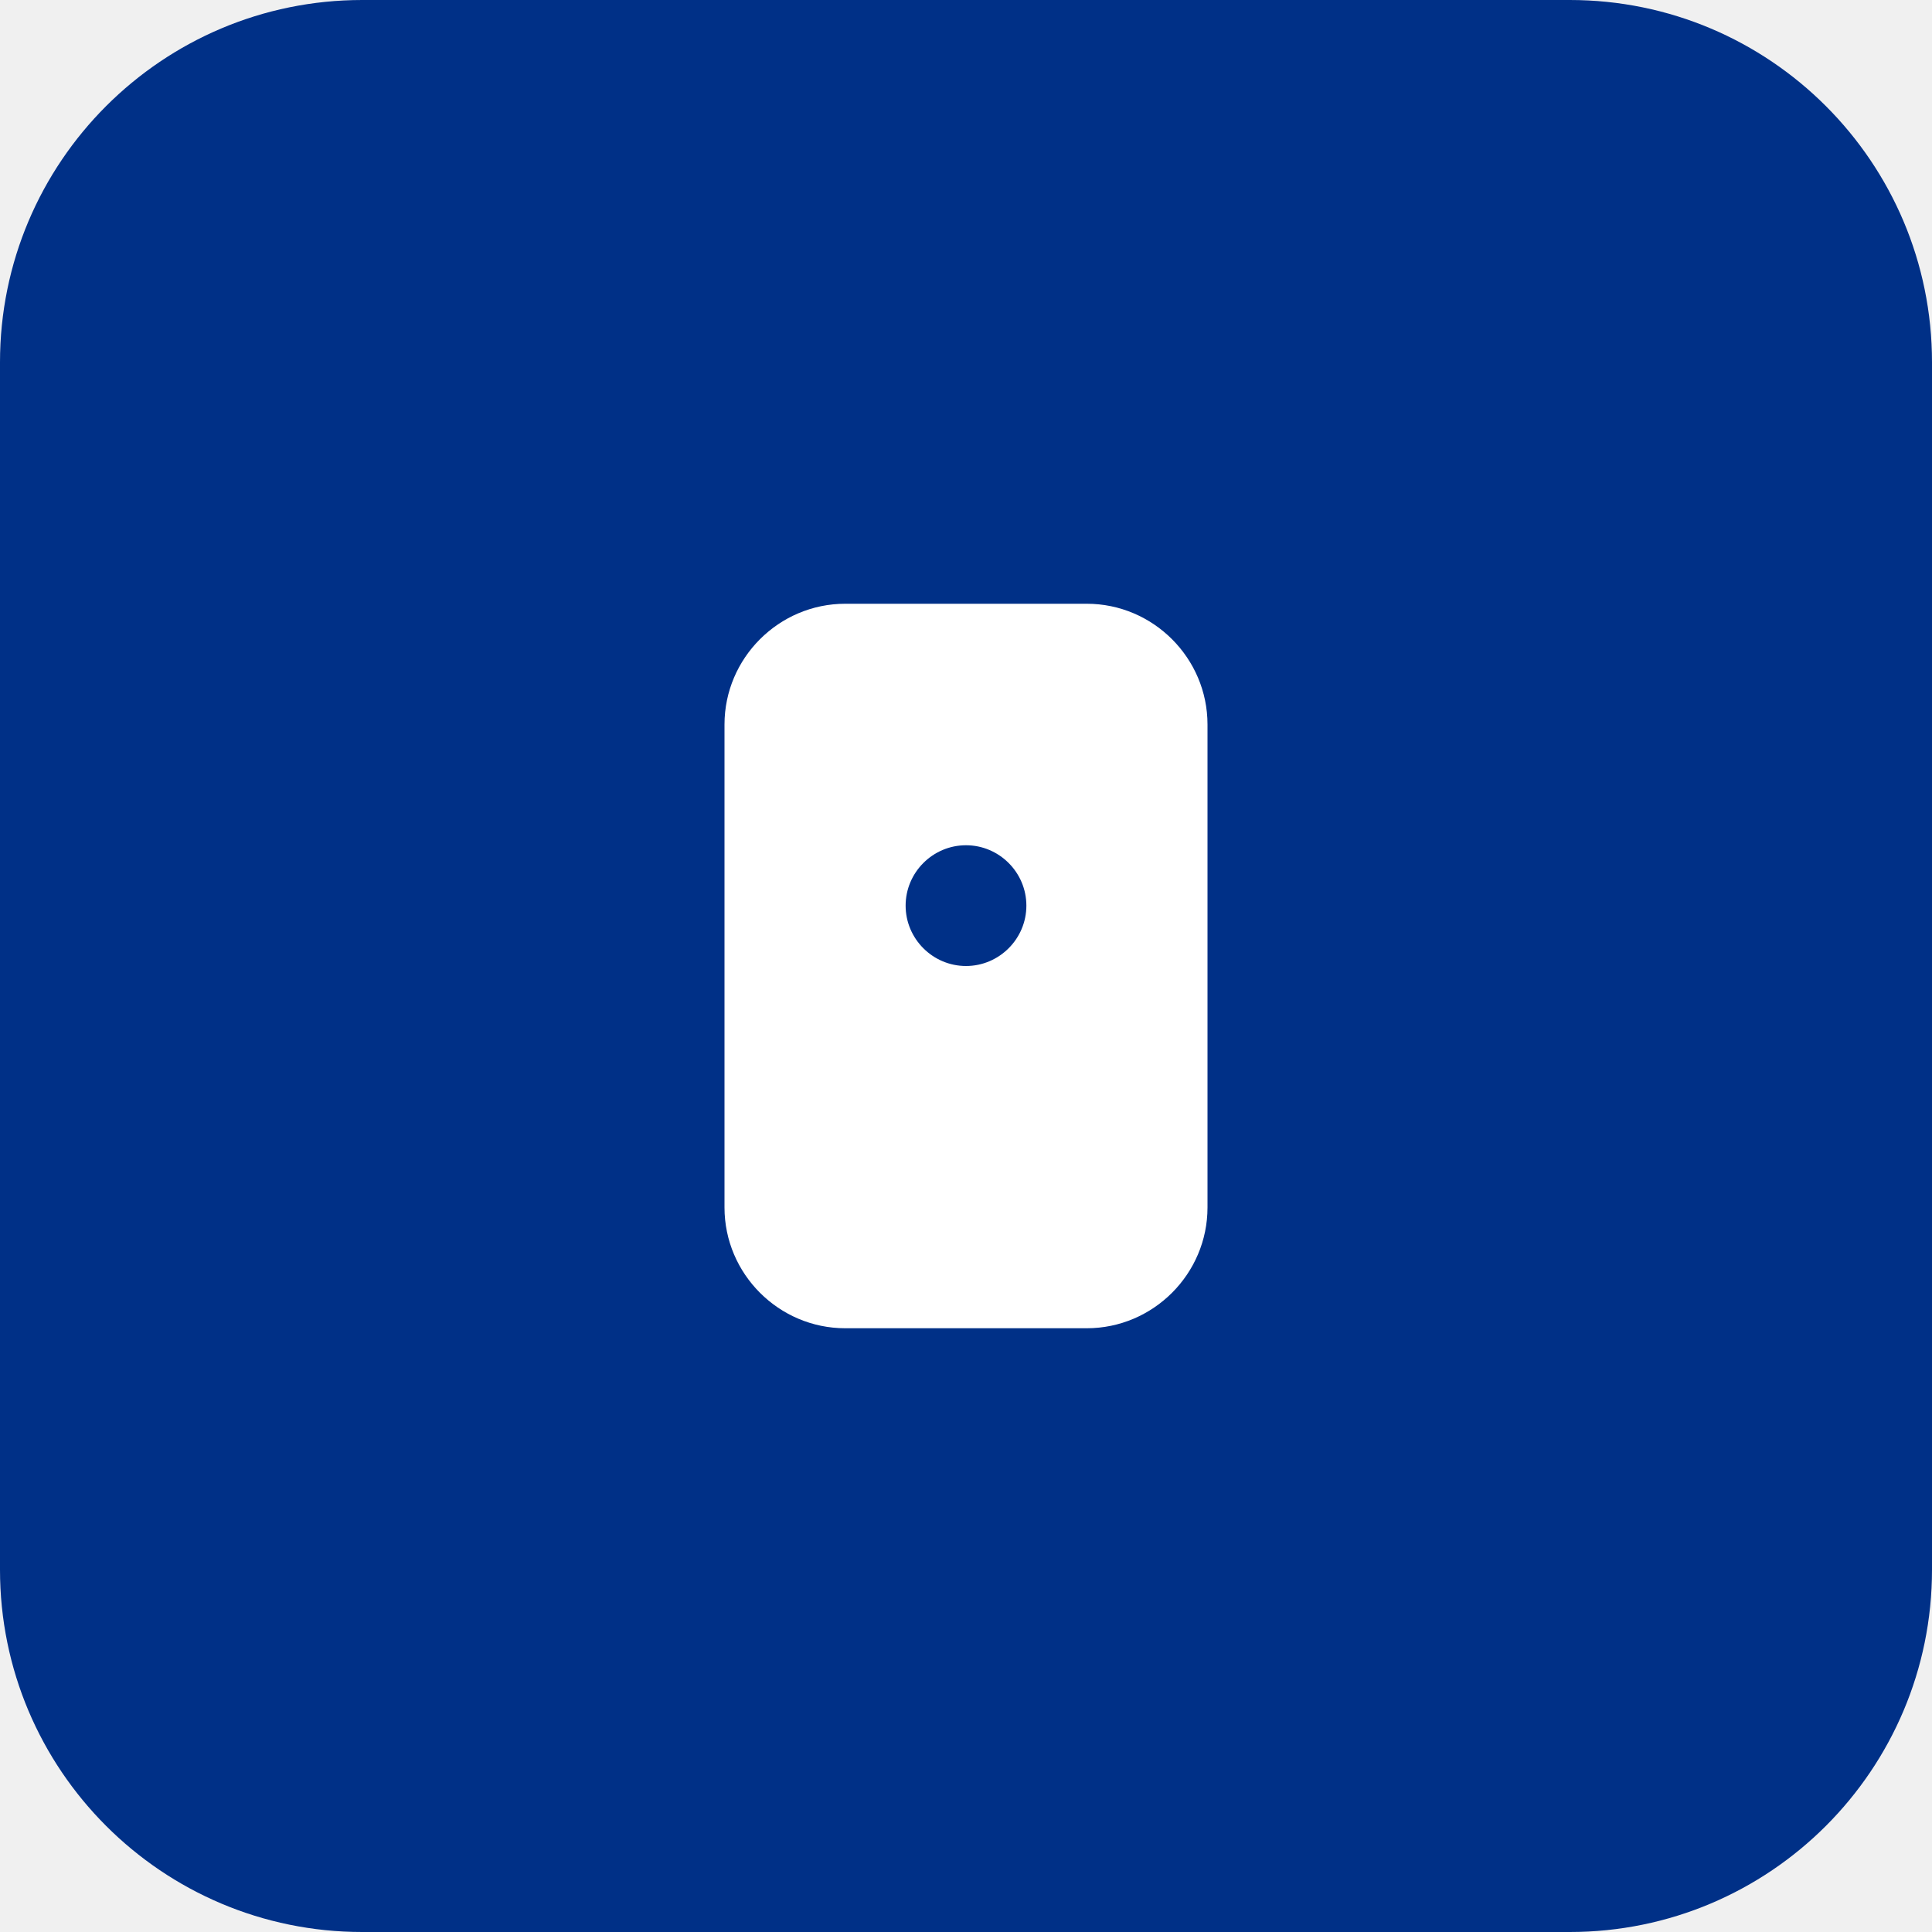
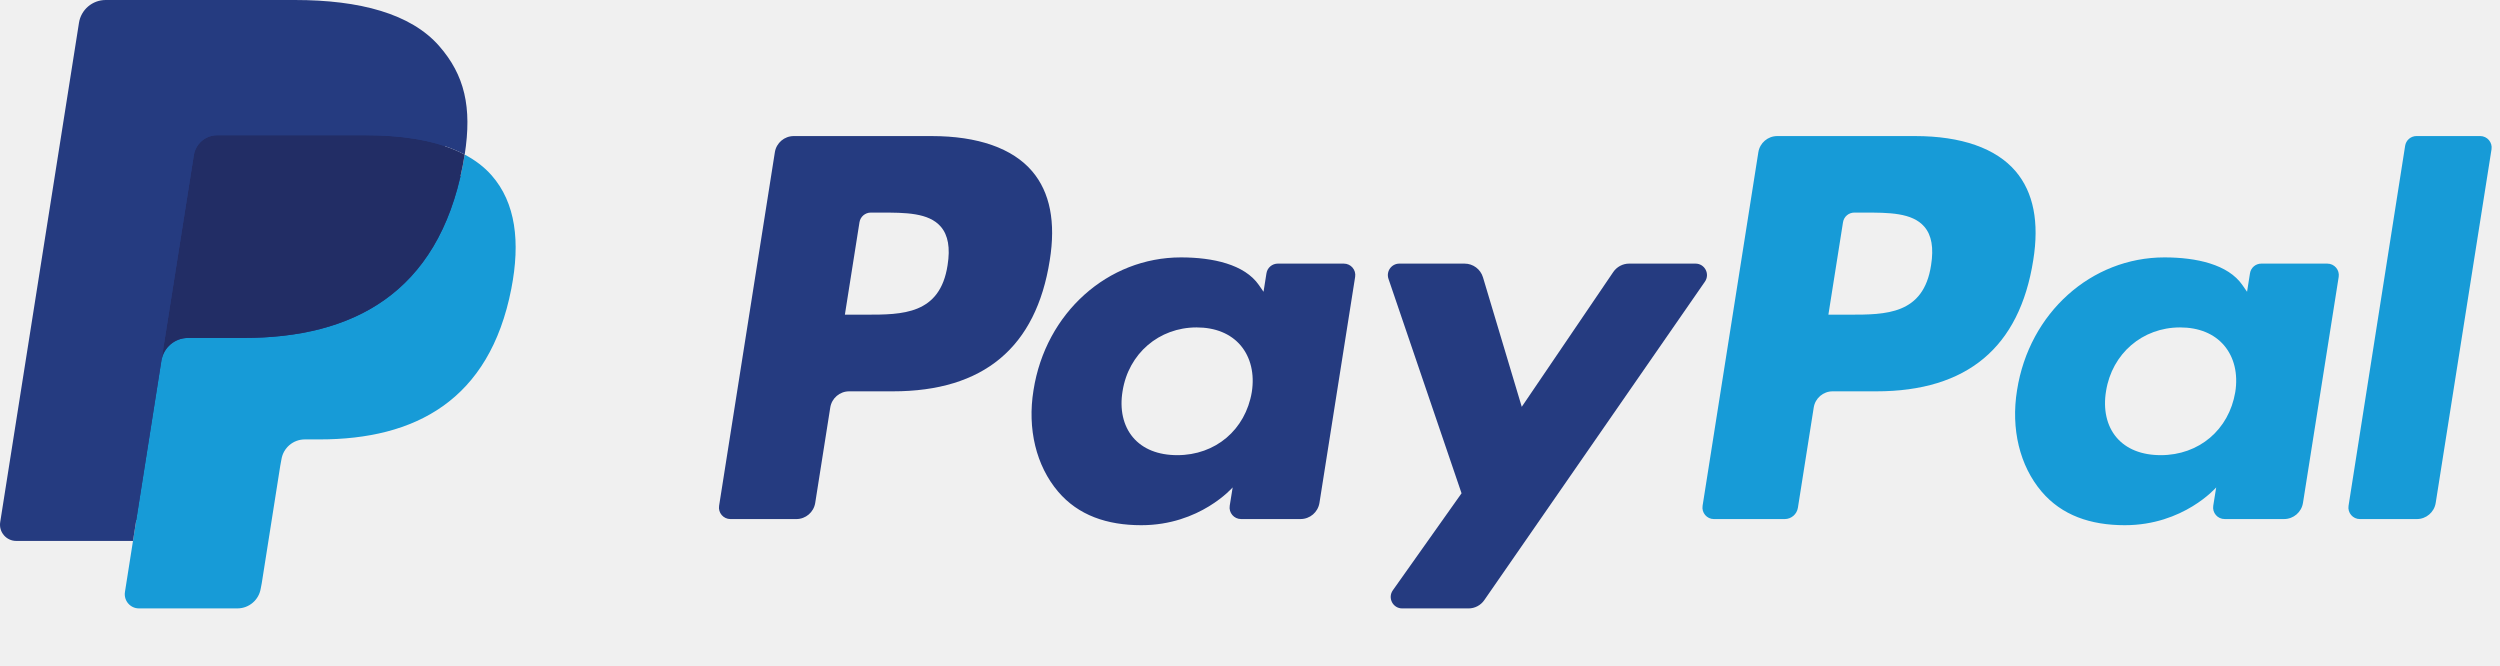
- <svg xmlns="http://www.w3.org/2000/svg" width="64px" height="64px" viewBox="0 0 64 64" version="1.1">
-   <g stroke="none" stroke-width="1" fill="none" fill-rule="evenodd">
-     <rect fill="#003087" x="0" y="0" width="64" height="64" rx="12" />
-     <path d="M40,24 C40,21.8 38.2,20 36,20 L28,20 C25.8,20 24,21.8 24,24 L24,40 C24,42.2 25.8,44 28,44 L36,44 C38.2,44 40,42.2 40,40 L40,24 Z M32,28 C33.1,28 34,28.9 34,30 C34,31.1 33.1,32 32,32 C30.9,32 30,31.1 30,30 C30,28.9 30.9,28 32,28 Z" fill="#FFFFFF" />
-   </g>
+ <svg xmlns="http://www.w3.org/2000/svg" version="1.1" id="Layer_1" x="0px" y="0px" width="124px" height="33px" viewBox="0 0 124 33" enable-background="new 0 0 124 33" xml:space="preserve">
+   <path fill="#253B80" d="M46.211,6.749h-6.839c-0.468,0-0.866,0.34-0.939,0.802l-2.766,17.537c-0.055,0.346,0.213,0.658,0.564,0.658  h3.265c0.468,0,0.866-0.34,0.939-0.803l0.746-4.73c0.072-0.463,0.471-0.803,0.938-0.803h2.165c4.505,0,7.105-2.18,7.784-6.5  c0.306-1.89,0.013-3.375-0.872-4.415C50.224,7.353,48.5,6.749,46.211,6.749z M47,13.154c-0.374,2.454-2.249,2.454-4.062,2.454  h-1.032l0.724-4.583c0.043-0.277,0.283-0.481,0.563-0.481h0.473c1.235,0,2.4,0,3.002,0.704C47.027,11.668,47.137,12.292,47,13.154z" />
+   <path fill="#253B80" d="M66.654,13.075h-3.275c-0.279,0-0.52,0.204-0.563,0.481l-0.145,0.916l-0.229-0.332  c-0.709-1.029-2.29-1.373-3.868-1.373c-3.619,0-6.71,2.741-7.312,6.586c-0.313,1.918,0.132,3.752,1.22,5.031  c0.998,1.176,2.426,1.666,4.125,1.666c2.916,0,4.533-1.875,4.533-1.875l-0.146,0.91c-0.055,0.348,0.213,0.66,0.562,0.66h2.95  c0.469,0,0.865-0.34,0.939-0.803l1.77-11.209C67.271,13.388,67.004,13.075,66.654,13.075z M62.089,19.449  c-0.316,1.871-1.801,3.127-3.695,3.127c-0.951,0-1.711-0.305-2.199-0.883c-0.484-0.574-0.668-1.391-0.514-2.301  c0.295-1.855,1.805-3.152,3.67-3.152c0.93,0,1.686,0.309,2.184,0.892C62.034,17.721,62.232,18.543,62.089,19.449z" />
+   <path fill="#253B80" d="M84.096,13.075h-3.291c-0.314,0-0.609,0.156-0.787,0.417l-4.539,6.686l-1.924-6.425  c-0.121-0.402-0.492-0.678-0.912-0.678h-3.234c-0.393,0-0.666,0.384-0.541,0.754l3.625,10.638l-3.408,4.811  c-0.268,0.379,0.002,0.9,0.465,0.9h3.287c0.312,0,0.604-0.152,0.781-0.408L84.564,13.97C84.826,13.592,84.557,13.075,84.096,13.075z  " />
+   <path fill="#179BD7" d="M94.992,6.749h-6.84c-0.467,0-0.865,0.34-0.938,0.802l-2.766,17.537c-0.055,0.346,0.213,0.658,0.562,0.658  h3.51c0.326,0,0.605-0.238,0.656-0.562l0.785-4.971c0.072-0.463,0.471-0.803,0.938-0.803h2.164c4.506,0,7.105-2.18,7.785-6.5  c0.307-1.89,0.012-3.375-0.873-4.415C99.004,7.353,97.281,6.749,94.992,6.749z M95.781,13.154c-0.373,2.454-2.248,2.454-4.062,2.454  h-1.031l0.725-4.583c0.043-0.277,0.281-0.481,0.562-0.481h0.473c1.234,0,2.4,0,3.002,0.704  C95.809,11.668,95.918,12.292,95.781,13.154z" />
+   <path fill="#179BD7" d="M115.434,13.075h-3.273c-0.281,0-0.52,0.204-0.562,0.481l-0.145,0.916l-0.23-0.332  c-0.709-1.029-2.289-1.373-3.867-1.373c-3.619,0-6.709,2.741-7.311,6.586c-0.312,1.918,0.131,3.752,1.219,5.031  c1,1.176,2.426,1.666,4.125,1.666c2.916,0,4.533-1.875,4.533-1.875l-0.146,0.91c-0.055,0.348,0.213,0.66,0.564,0.66h2.949  c0.467,0,0.865-0.34,0.938-0.803l1.771-11.209C116.053,13.388,115.785,13.075,115.434,13.075z M110.869,19.449  c-0.314,1.871-1.801,3.127-3.695,3.127c-0.949,0-1.711-0.305-2.199-0.883c-0.484-0.574-0.666-1.391-0.514-2.301  c0.297-1.855,1.805-3.152,3.67-3.152c0.93,0,1.686,0.309,2.184,0.892C110.816,17.721,111.014,18.543,110.869,19.449z" />
+   <path fill="#179BD7" d="M119.295,7.23l-2.807,17.858c-0.055,0.346,0.213,0.658,0.562,0.658h2.822c0.469,0,0.867-0.34,0.939-0.803  l2.768-17.536c0.055-0.346-0.213-0.659-0.562-0.659h-3.16C119.578,6.749,119.338,6.953,119.295,7.23z" />
+   <path fill="#253B80" d="M7.266,29.154l0.523-3.322l-1.165-0.027H1.061L4.927,1.292C4.939,1.218,4.978,1.149,5.035,1.1  c0.057-0.049,0.13-0.076,0.206-0.076h9.38c3.114,0,5.263,0.648,6.385,1.927c0.526,0.6,0.861,1.227,1.023,1.917  c0.17,0.724,0.173,1.589,0.007,2.644l-0.012,0.077v0.676l0.526,0.298c0.443,0.235,0.795,0.504,1.065,0.812  c0.45,0.513,0.741,1.165,0.864,1.938c0.127,0.795,0.085,1.741-0.123,2.812c-0.24,1.232-0.628,2.305-1.152,3.183  c-0.482,0.809-1.096,1.48-1.825,2c-0.696,0.494-1.523,0.869-2.458,1.109c-0.906,0.236-1.939,0.355-3.072,0.355h-0.73  c-0.522,0-1.029,0.188-1.427,0.525c-0.399,0.344-0.663,0.814-0.744,1.328l-0.055,0.299l-0.924,5.855l-0.042,0.215  c-0.011,0.068-0.03,0.102-0.058,0.125c-0.025,0.021-0.061,0.035-0.096,0.035H7.266z" />
+   <path fill="#179BD7" d="M23.048,7.667L23.048,7.667L23.048,7.667c-0.028,0.179-0.06,0.362-0.096,0.55  c-1.237,6.351-5.469,8.545-10.874,8.545H9.326c-0.661,0-1.218,0.48-1.321,1.132l0,0l0,0L6.596,26.83l-0.399,2.533  c-0.067,0.428,0.263,0.814,0.695,0.814h4.881c0.578,0,1.069-0.42,1.16-0.99l0.048-0.248l0.919-5.832l0.059-0.32  c0.09-0.572,0.582-0.992,1.16-0.992h0.73c4.729,0,8.431-1.92,9.513-7.476c0.452-2.321,0.218-4.259-0.978-5.622  C24.022,8.286,23.573,7.945,23.048,7.667z" />
+   <path fill="#222D65" d="M21.754,7.151c-0.189-0.055-0.384-0.105-0.584-0.15c-0.201-0.044-0.407-0.083-0.619-0.117  c-0.742-0.12-1.555-0.177-2.426-0.177h-7.352c-0.181,0-0.353,0.041-0.507,0.115C9.927,6.985,9.675,7.306,9.614,7.699L8.05,17.605  l-0.045,0.289c0.103-0.652,0.66-1.132,1.321-1.132h2.752c5.405,0,9.637-2.195,10.874-8.545c0.037-0.188,0.068-0.371,0.096-0.55  c-0.313-0.166-0.652-0.308-1.017-0.429C21.941,7.208,21.848,7.179,21.754,7.151z" />
+   <path fill="#253B80" d="M9.614,7.699c0.061-0.393,0.313-0.714,0.652-0.876c0.155-0.074,0.326-0.115,0.507-0.115h7.352  c0.871,0,1.684,0.057,2.426,0.177c0.212,0.034,0.418,0.073,0.619,0.117c0.2,0.045,0.395,0.095,0.584,0.15  c0.094,0.028,0.187,0.057,0.278,0.086c0.365,0.121,0.704,0.264,1.017,0.429c0.368-2.347-0.003-3.945-1.272-5.392  C20.378,0.682,17.853,0,14.622,0h-9.38c-0.66,0-1.223,0.48-1.325,1.133L0.01,25.898c-0.077,0.49,0.301,0.932,0.795,0.932h5.791  l1.454-9.225L9.614,7.699z" />
</svg>
